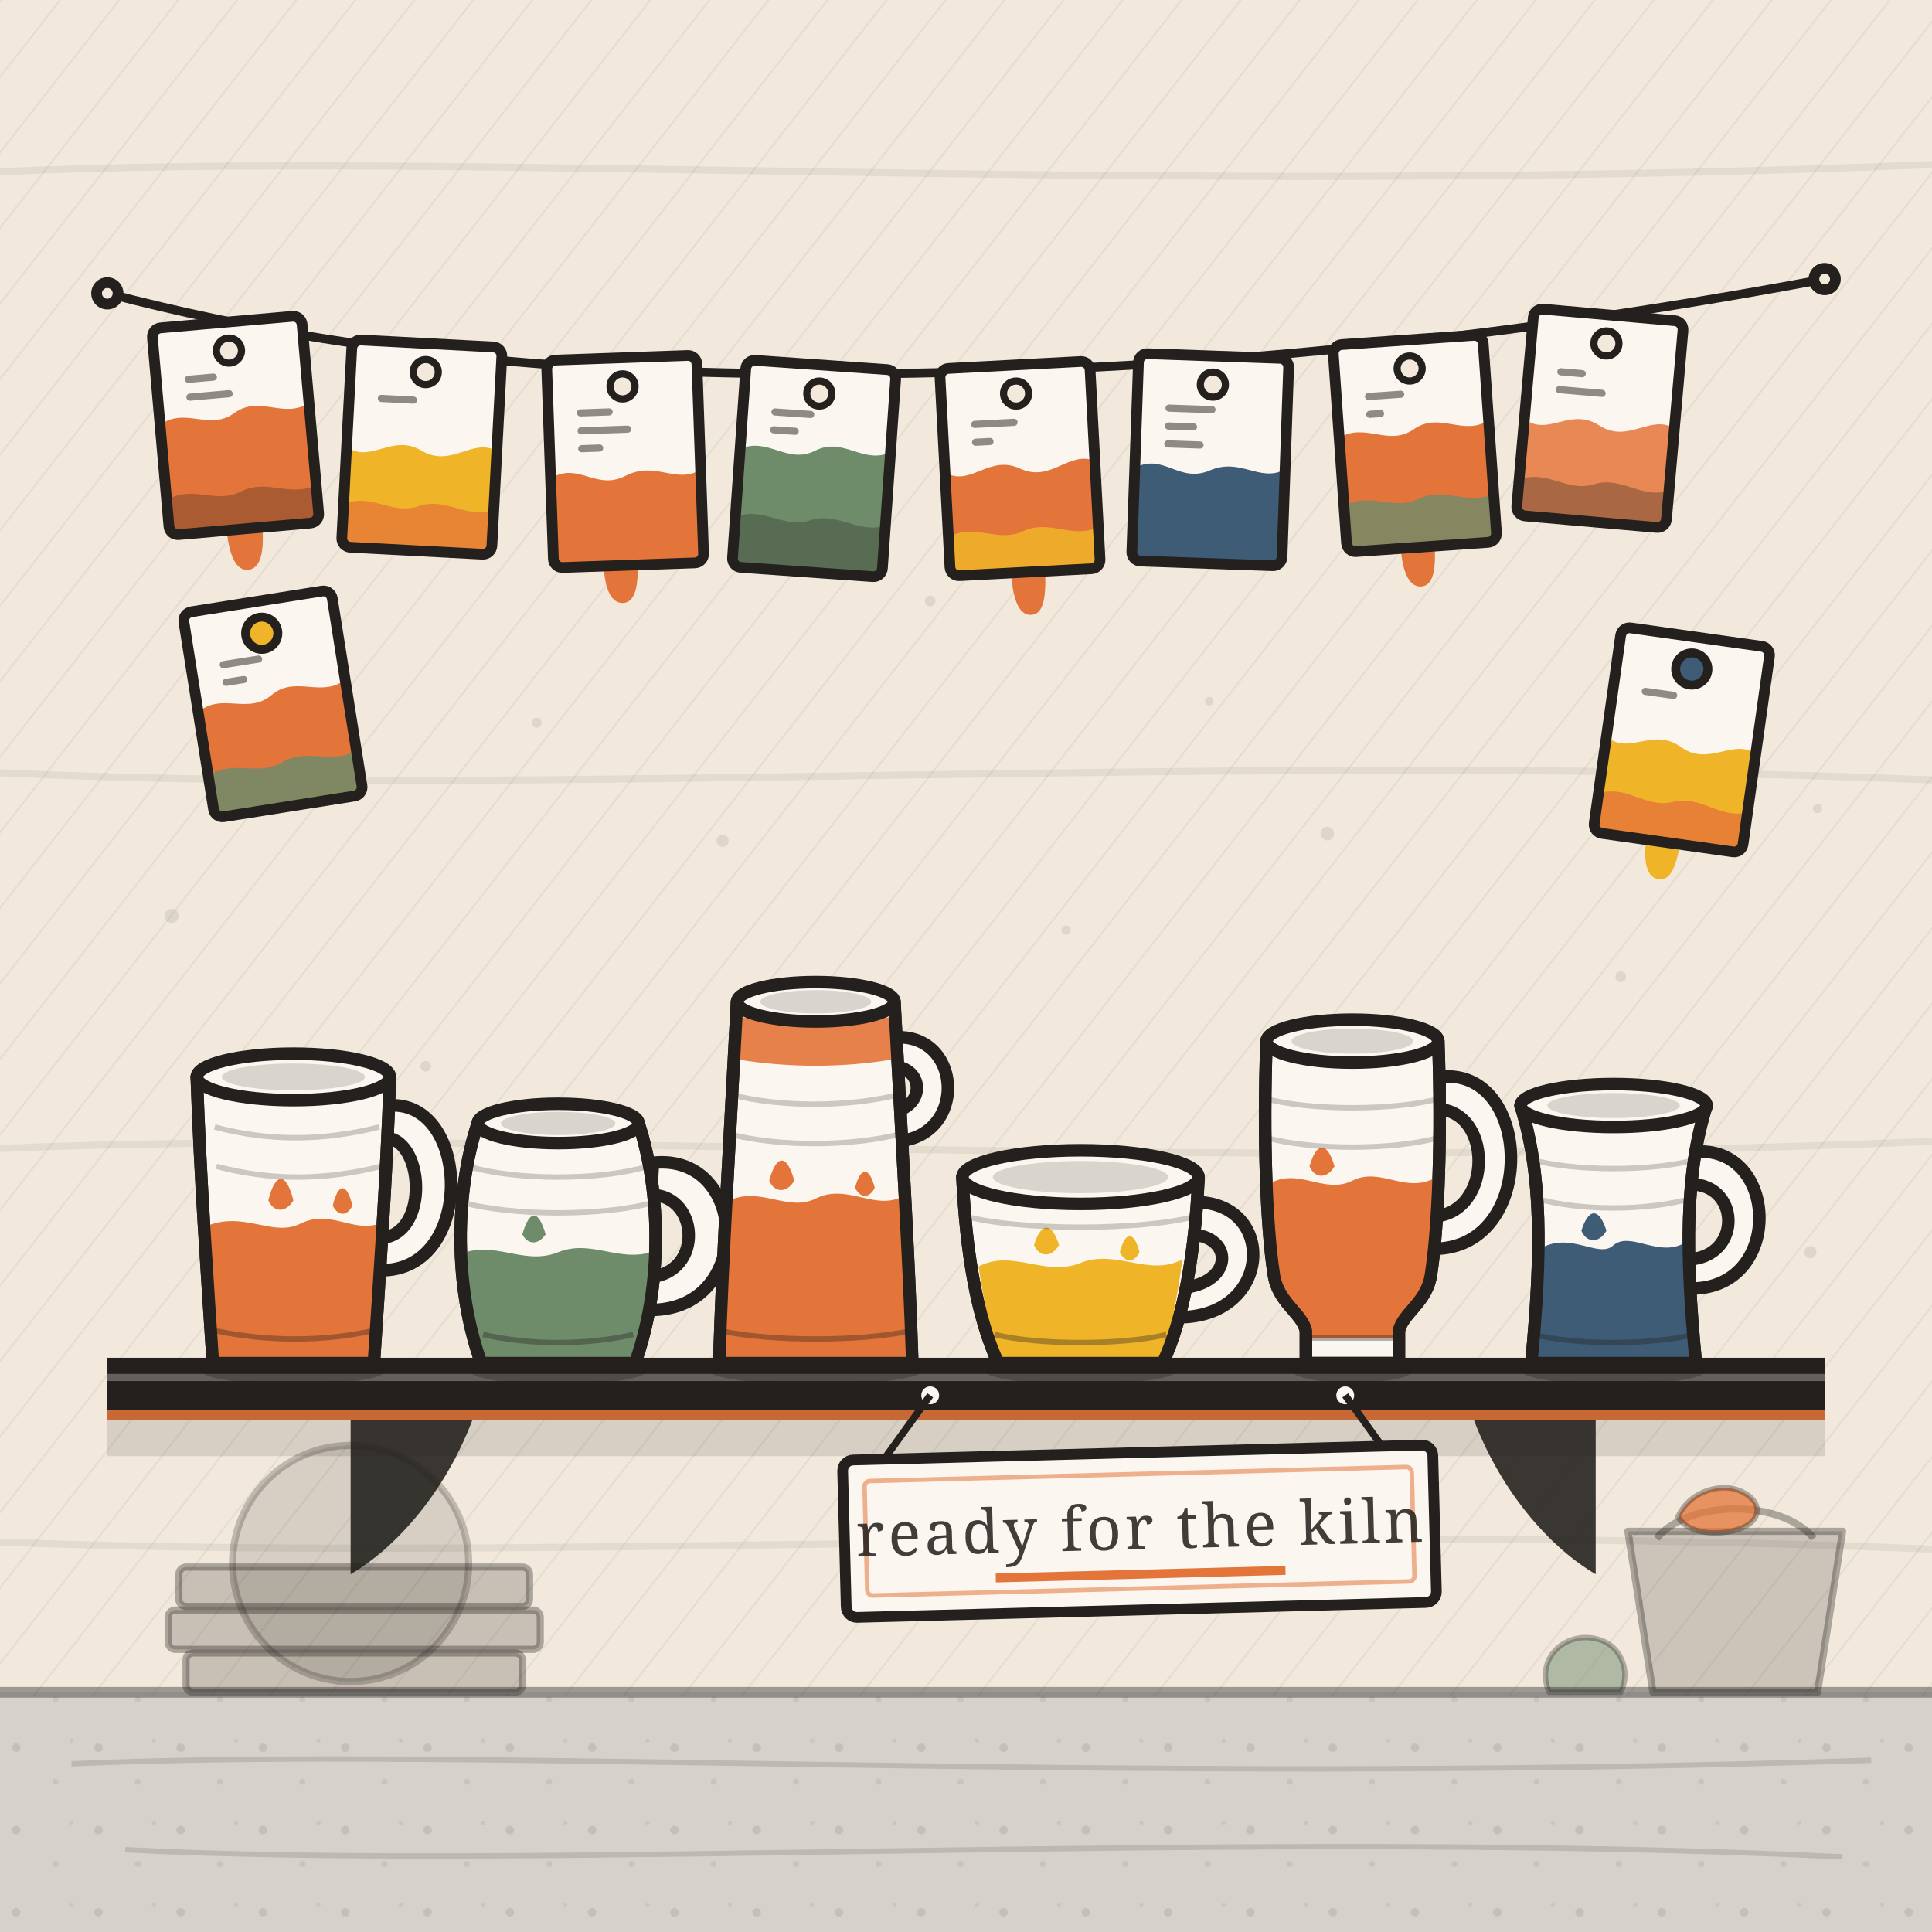
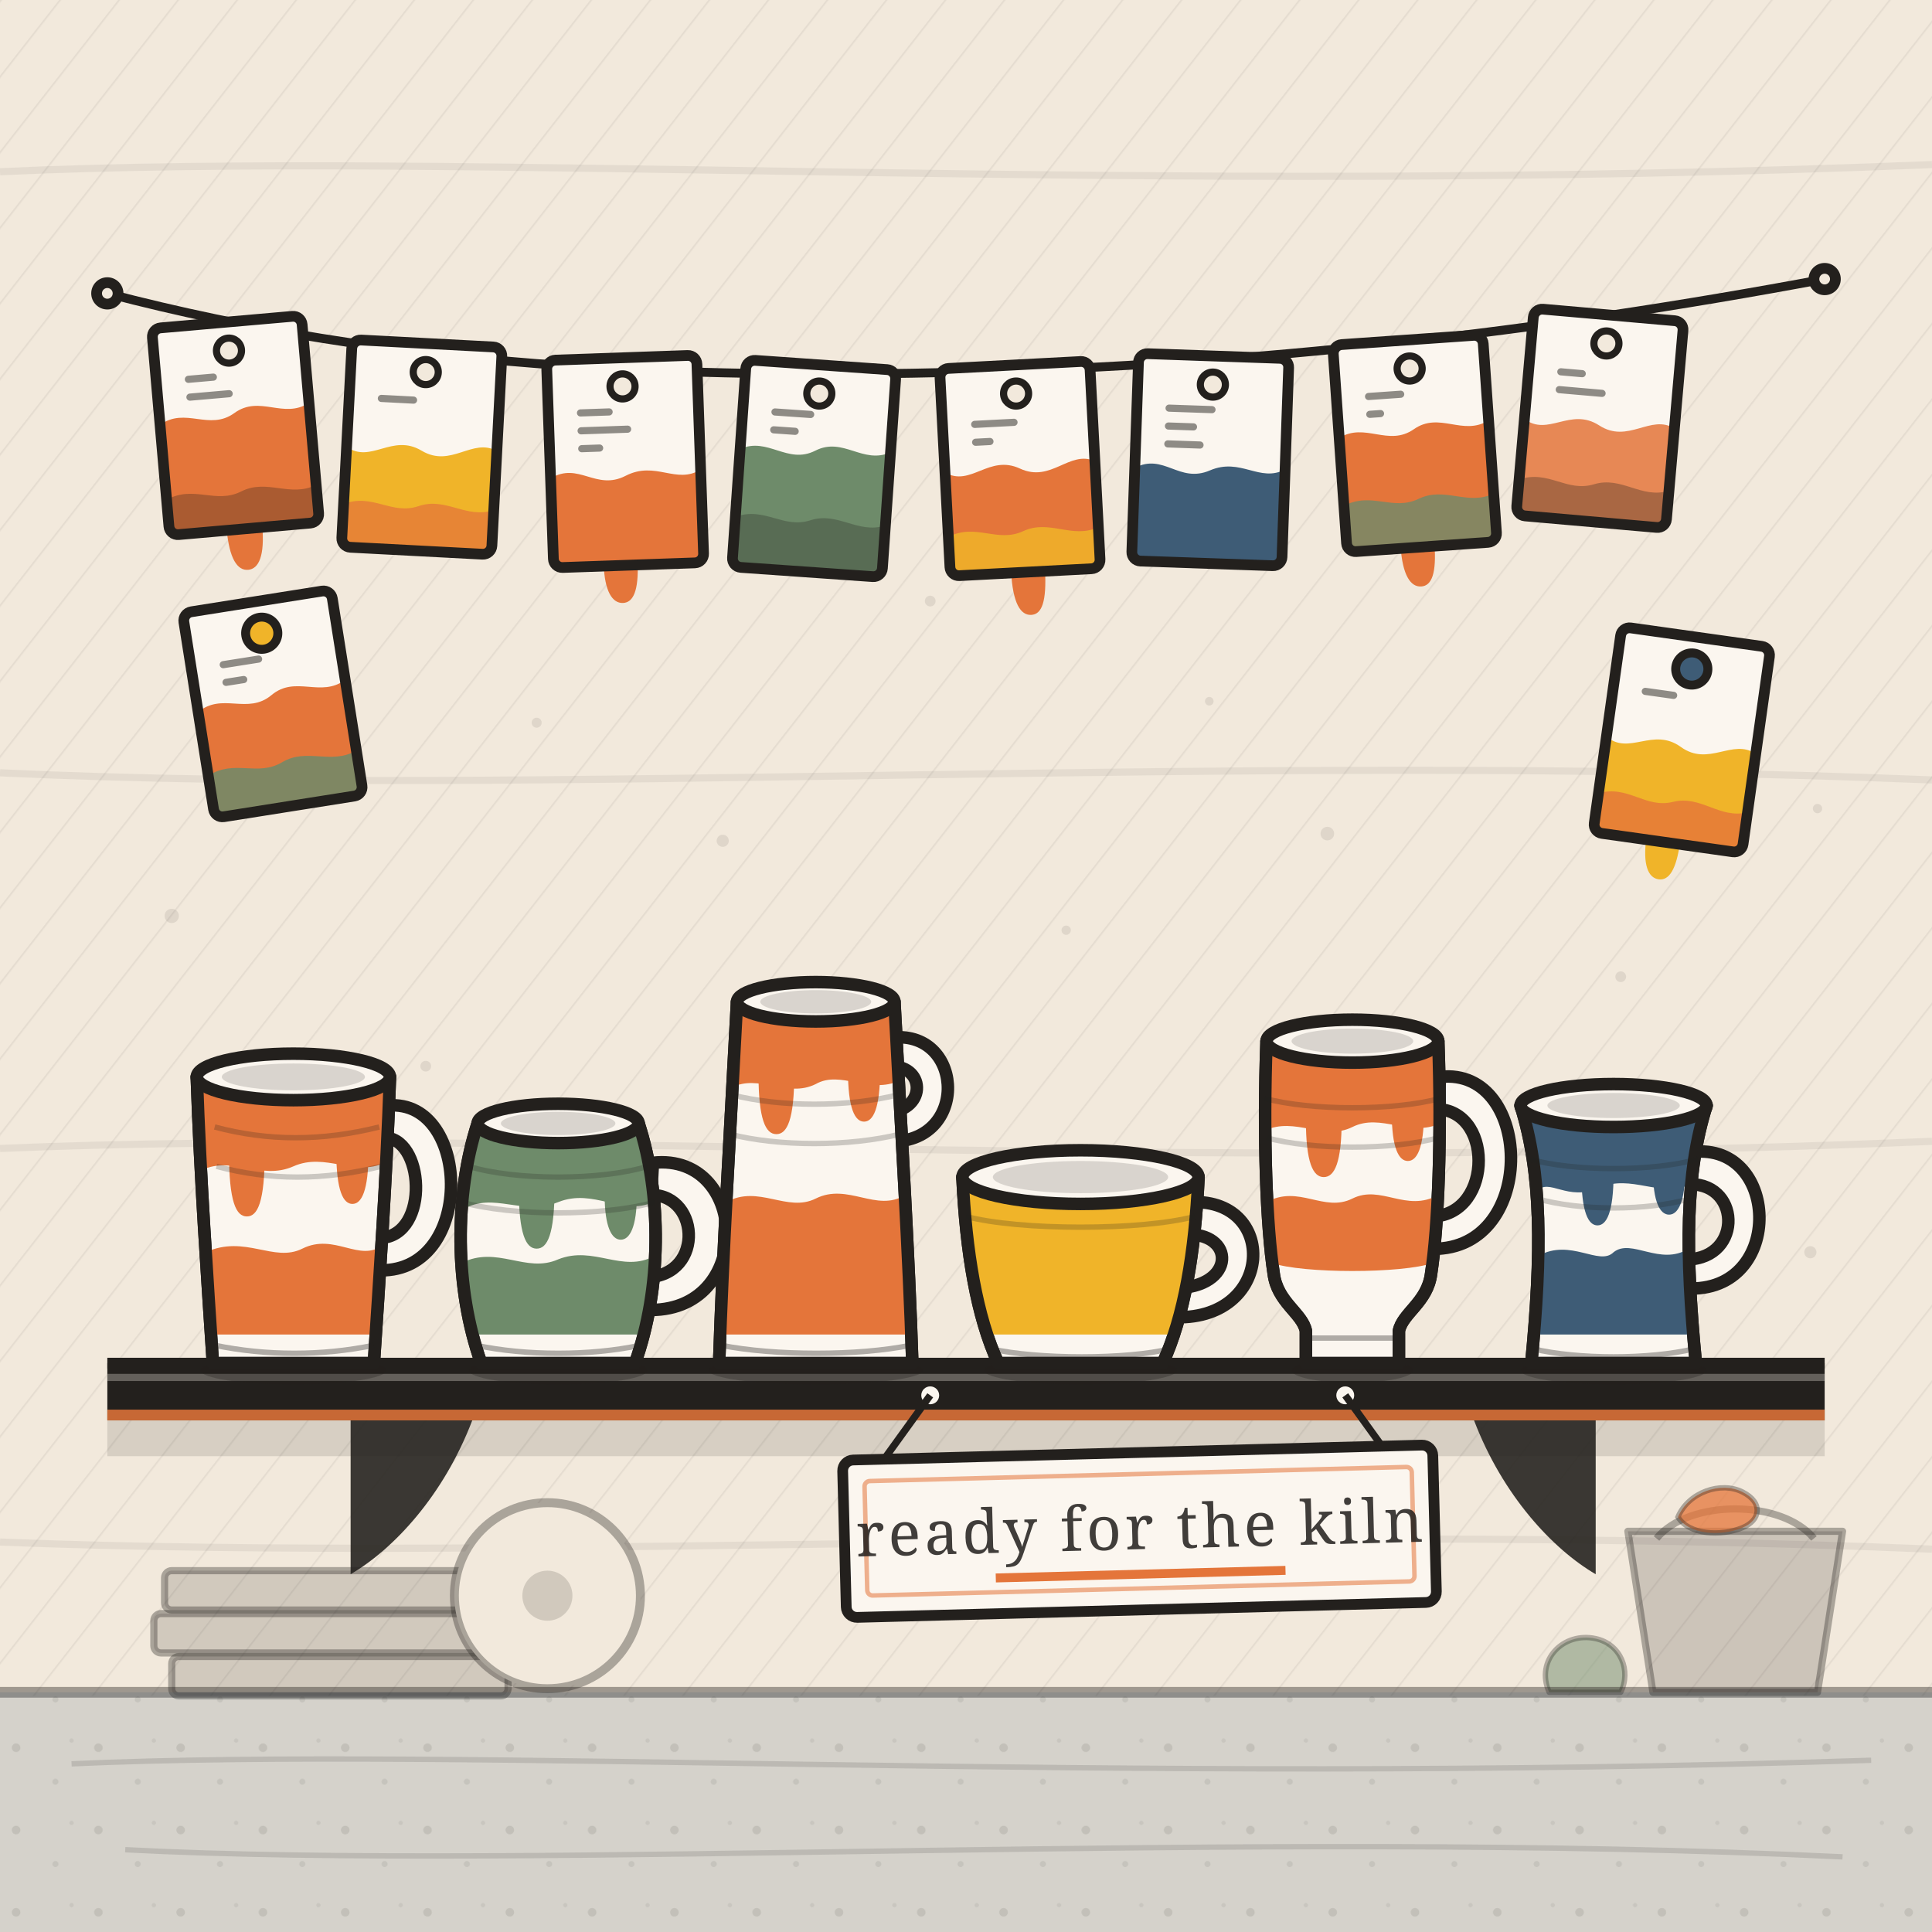
<svg xmlns="http://www.w3.org/2000/svg" viewBox="0 0 1080 1080">
  <defs>
    <pattern id="hatch" width="26" height="26" patternUnits="userSpaceOnUse" patternTransform="rotate(38)">
      <path d="M0 0V26" stroke="#23201D" stroke-opacity="0.055" stroke-width="2" />
    </pattern>
    <pattern id="grit" width="46" height="46" patternUnits="userSpaceOnUse">
      <circle cx="9" cy="11" r="2.4" fill="#23201D" fill-opacity="0.10" />
      <circle cx="31" cy="30" r="1.7" fill="#23201D" fill-opacity="0.08" />
      <circle cx="40" cy="7" r="1.2" fill="#23201D" fill-opacity="0.07" />
    </pattern>
  </defs>
  <rect x="0" y="0" width="1080" height="1080" fill="#F2E9DC" />
  <rect x="0" y="0" width="1080" height="948" fill="url(#hatch)" />
  <g fill="none" stroke="#23201D" stroke-opacity="0.07" stroke-width="4">
    <path d="M0 96C260 84 640 110 1080 92" />
    <path d="M0 432C300 446 690 420 1080 436" />
    <path d="M0 642C280 630 660 656 1080 638" />
    <path d="M0 862C300 874 700 850 1080 866" />
  </g>
  <g fill="#23201D" fill-opacity="0.09">
    <circle cx="96" cy="512" r="4" />
    <circle cx="238" cy="596" r="3" />
    <circle cx="404" cy="470" r="3.4" />
    <circle cx="596" cy="520" r="2.6" />
    <circle cx="742" cy="466" r="3.8" />
    <circle cx="906" cy="546" r="3" />
    <circle cx="1016" cy="452" r="2.6" />
    <circle cx="168" cy="702" r="3" />
    <circle cx="1012" cy="700" r="3.4" />
    <circle cx="520" cy="336" r="3" />
    <circle cx="676" cy="392" r="2.4" />
    <circle cx="300" cy="404" r="2.8" />
  </g>
  <path d="M60 164C220 206 380 212 540 208C700 204 860 186 1020 156" fill="none" stroke="#23201D" stroke-width="5" />
  <circle cx="60" cy="164" r="9" fill="#23201D" />
  <circle cx="1020" cy="156" r="9" fill="#23201D" />
  <circle cx="60" cy="164" r="3" fill="#F2E9DC" />
  <circle cx="1020" cy="156" r="3" fill="#F2E9DC" />
  <g stroke="#23201D" stroke-width="5" fill="none" stroke-linecap="round">
    <path d="M128 181V196" />
    <path d="M238 193V208" />
    <path d="M348 201V216" />
    <path d="M458 206V220" />
    <path d="M568 206V220" />
    <path d="M678 201V215" />
    <path d="M788 193V206" />
    <path d="M898 178V192" />
  </g>
  <g transform="translate(128 196) rotate(-5) translate(-42 -16)">
    <rect x="0" y="0" width="84" height="116" rx="5" fill="#FBF6EF" />
    <path d="M0 54C15 45 27 60 42 51C57 42 69 57 84 49V116H0Z" fill="#E4753A" />
    <path d="M0 96C16 89 27 101 42 95C57 89 69 101 84 95V116H0Z" fill="#23201D" fill-opacity="0.30" />
    <path d="M32 115C32 132 36 139 42 139C48 139 52 132 52 115Z" fill="#E4753A" />
    <g stroke="#23201D" stroke-opacity="0.5" stroke-width="4" stroke-linecap="round">
      <path d="M18 30H32" />
      <path d="M18 40H40" />
    </g>
    <rect x="0" y="0" width="84" height="116" rx="5" fill="none" stroke="#23201D" stroke-width="6" />
    <circle cx="42" cy="16" r="7" fill="#F2E9DC" stroke="#23201D" stroke-width="4" />
  </g>
  <g transform="translate(238 208) rotate(3) translate(-42 -16)">
    <rect x="0" y="0" width="84" height="116" rx="5" fill="#FBF6EF" />
    <path d="M0 60C14 69 25 51 42 60C59 69 70 51 84 58V116H0Z" fill="#F0B429" />
    <path d="M0 92C16 85 27 97 42 91C57 85 69 97 84 91V116H0Z" fill="#E4753A" fill-opacity="0.75" />
    <g stroke="#23201D" stroke-opacity="0.5" stroke-width="4" stroke-linecap="round">
      <path d="M18 32H36" />
    </g>
    <rect x="0" y="0" width="84" height="116" rx="5" fill="none" stroke="#23201D" stroke-width="6" />
    <circle cx="42" cy="16" r="7" fill="#F2E9DC" stroke="#23201D" stroke-width="4" />
  </g>
  <g transform="translate(348 216) rotate(-2) translate(-42 -16)">
    <rect x="0" y="0" width="84" height="116" rx="5" fill="#FBF6EF" />
    <path d="M0 66C16 57 25 74 42 66C59 58 70 72 84 64V116H0Z" fill="#E4753A" />
    <path d="M28 115C28 130 32 137 38 137C44 137 47 130 47 115Z" fill="#E4753A" />
    <g stroke="#23201D" stroke-opacity="0.5" stroke-width="4" stroke-linecap="round">
      <path d="M18 30H34" />
      <path d="M18 40H44" />
      <path d="M18 50H28" />
    </g>
    <rect x="0" y="0" width="84" height="116" rx="5" fill="none" stroke="#23201D" stroke-width="6" />
    <circle cx="42" cy="16" r="7" fill="#F2E9DC" stroke="#23201D" stroke-width="4" />
  </g>
  <g transform="translate(458 220) rotate(4) translate(-42 -16)">
    <rect x="0" y="0" width="84" height="116" rx="5" fill="#FBF6EF" />
    <path d="M0 50C15 42 27 57 42 48C57 39 69 54 84 46V116H0Z" fill="#6E8B6A" />
    <path d="M0 88C16 81 27 93 42 87C57 81 69 93 84 87V116H0Z" fill="#23201D" fill-opacity="0.28" />
    <g stroke="#23201D" stroke-opacity="0.5" stroke-width="4" stroke-linecap="round">
      <path d="M18 28H38" />
      <path d="M18 38H30" />
    </g>
    <rect x="0" y="0" width="84" height="116" rx="5" fill="none" stroke="#23201D" stroke-width="6" />
    <circle cx="42" cy="16" r="7" fill="#F2E9DC" stroke="#23201D" stroke-width="4" />
  </g>
  <g transform="translate(568 220) rotate(-3) translate(-42 -16)">
    <rect x="0" y="0" width="84" height="116" rx="5" fill="#FBF6EF" />
    <path d="M0 58C14 67 25 49 42 58C59 67 70 49 84 56V116H0Z" fill="#E4753A" />
    <path d="M0 94C16 87 27 99 42 93C57 87 69 99 84 93V116H0Z" fill="#F0B429" fill-opacity="0.85" />
    <path d="M34 115C34 133 38 140 44 140C50 140 53 133 53 115Z" fill="#E4753A" />
    <g stroke="#23201D" stroke-opacity="0.5" stroke-width="4" stroke-linecap="round">
      <path d="M18 32H40" />
      <path d="M18 42H26" />
    </g>
    <rect x="0" y="0" width="84" height="116" rx="5" fill="none" stroke="#23201D" stroke-width="6" />
    <circle cx="42" cy="16" r="7" fill="#F2E9DC" stroke="#23201D" stroke-width="4" />
  </g>
  <g transform="translate(678 215) rotate(2) translate(-42 -16)">
    <rect x="0" y="0" width="84" height="116" rx="5" fill="#FBF6EF" />
    <path d="M0 64C16 55 25 72 42 64C59 56 70 70 84 62V116H0Z" fill="#3E5C76" />
    <g stroke="#23201D" stroke-opacity="0.5" stroke-width="4" stroke-linecap="round">
      <path d="M18 30H42" />
      <path d="M18 40H32" />
      <path d="M18 50H36" />
    </g>
    <rect x="0" y="0" width="84" height="116" rx="5" fill="none" stroke="#23201D" stroke-width="6" />
    <circle cx="42" cy="16" r="7" fill="#F2E9DC" stroke="#23201D" stroke-width="4" />
  </g>
  <g transform="translate(788 206) rotate(-4) translate(-42 -16)">
    <rect x="0" y="0" width="84" height="116" rx="5" fill="#FBF6EF" />
    <path d="M0 52C15 44 27 59 42 50C57 41 69 56 84 48V116H0Z" fill="#E4753A" />
    <path d="M0 90C16 83 27 95 42 89C57 83 69 95 84 89V116H0Z" fill="#6E8B6A" fill-opacity="0.8" />
    <path d="M30 115C30 131 34 138 40 138C46 138 49 131 49 115Z" fill="#E4753A" />
    <g stroke="#23201D" stroke-opacity="0.5" stroke-width="4" stroke-linecap="round">
      <path d="M18 30H36" />
      <path d="M18 40H24" />
    </g>
    <rect x="0" y="0" width="84" height="116" rx="5" fill="none" stroke="#23201D" stroke-width="6" />
    <circle cx="42" cy="16" r="7" fill="#F2E9DC" stroke="#23201D" stroke-width="4" />
  </g>
  <g transform="translate(898 192) rotate(5) translate(-42 -16)">
    <rect x="0" y="0" width="84" height="116" rx="5" fill="#FBF6EF" />
    <path d="M0 62C14 71 25 53 42 62C59 71 70 53 84 60V116H0Z" fill="#E4753A" fill-opacity="0.85" />
    <path d="M0 96C16 89 27 101 42 95C57 89 69 101 84 95V116H0Z" fill="#23201D" fill-opacity="0.32" />
    <g stroke="#23201D" stroke-opacity="0.5" stroke-width="4" stroke-linecap="round">
      <path d="M18 34H30" />
      <path d="M18 44H42" />
    </g>
    <rect x="0" y="0" width="84" height="116" rx="5" fill="none" stroke="#23201D" stroke-width="6" />
    <circle cx="42" cy="16" r="7" fill="#F2E9DC" stroke="#23201D" stroke-width="4" />
  </g>
  <g transform="translate(146 352) rotate(-9) translate(-42 -16)">
    <rect x="0" y="0" width="84" height="116" rx="5" fill="#FBF6EF" />
    <path d="M0 56C15 47 27 62 42 53C57 44 69 59 84 51V116H0Z" fill="#E4753A" />
    <path d="M0 92C16 85 27 97 42 91C57 85 69 97 84 91V116H0Z" fill="#6E8B6A" fill-opacity="0.85" />
    <g stroke="#23201D" stroke-opacity="0.5" stroke-width="4" stroke-linecap="round">
      <path d="M18 32H38" />
      <path d="M18 42H28" />
    </g>
    <rect x="0" y="0" width="84" height="116" rx="5" fill="none" stroke="#23201D" stroke-width="6" />
    <circle cx="42" cy="18" r="9" fill="#F0B429" stroke="#23201D" stroke-width="5" />
  </g>
  <g transform="translate(946 372) rotate(8) translate(-42 -16)">
    <rect x="0" y="0" width="84" height="116" rx="5" fill="#FBF6EF" />
    <path d="M0 62C14 71 25 53 42 62C59 71 70 53 84 60V116H0Z" fill="#F0B429" />
    <path d="M0 94C16 87 27 99 42 93C57 87 69 99 84 93V116H0Z" fill="#E4753A" fill-opacity="0.8" />
    <path d="M30 115C30 130 34 137 40 137C46 137 49 130 49 115Z" fill="#F0B429" />
    <g stroke="#23201D" stroke-opacity="0.5" stroke-width="4" stroke-linecap="round">
      <path d="M18 34H34" />
    </g>
    <rect x="0" y="0" width="84" height="116" rx="5" fill="none" stroke="#23201D" stroke-width="6" />
    <circle cx="42" cy="18" r="9" fill="#3E5C76" stroke="#23201D" stroke-width="5" />
  </g>
  <rect x="60" y="794" width="960" height="20" fill="#23201D" fill-opacity="0.13" />
  <path d="M196 794V880C220 866 248 836 264 794Z" fill="#23201D" fill-opacity="0.88" />
  <path d="M892 794V880C868 866 840 836 824 794Z" fill="#23201D" fill-opacity="0.88" />
  <rect x="60" y="762" width="960" height="32" fill="#23201D" />
  <rect x="60" y="768" width="960" height="4" fill="#FBF6EF" fill-opacity="0.30" />
  <rect x="60" y="788" width="960" height="6" fill="#E4753A" fill-opacity="0.85" />
  <path d="M60 762H1020" stroke="#23201D" stroke-width="6" />
  <g fill="#23201D" fill-opacity="0.30">
    <ellipse cx="164" cy="766" rx="52" ry="8" />
    <ellipse cx="312" cy="766" rx="50" ry="8" />
    <ellipse cx="456" cy="766" rx="60" ry="8" />
    <ellipse cx="604" cy="766" rx="54" ry="8" />
    <ellipse cx="756" cy="766" rx="34" ry="7" />
    <ellipse cx="902" cy="766" rx="52" ry="8" />
  </g>
  <g stroke-linejoin="round">
    <path d="M217 618C264 614 266 714 210 710L210 692C240 694 238 638 216 636Z" fill="#FBF6EF" stroke="#23201D" stroke-width="7" />
    <path d="M110 602C112 660 116 716 119 762L209 762C212 716 216 660 218 602Z" fill="#FBF6EF" stroke="#23201D" stroke-width="7" />
-     <path d="M114 686C136 676 152 692 168 684C186 675 200 692 216 682C217 716 212 740 209 762L119 762C116 736 113 710 114 686Z" fill="#E4753A" />
-     <path d="M150 671C154 655 160 655 164 671C160 678 153 678 150 671Z" fill="#E4753A" />
-     <path d="M186 674C189 661 194 661 197 674C194 680 189 680 186 674Z" fill="#E4753A" />
+     <path d="M111 606H217L215 650C198 658 182 644 164 652C146 660 130 646 113 654Z" fill="#E4753A" />
+     <path d="M128 644C128 672 132 680 138 680C144 680 148 672 148 644Z" fill="#E4753A" />
+     <path d="M188 644C188 666 192 673 197 673C202 673 206 666 206 644Z" fill="#E4753A" />
+     <path d="M115 700C137 690 153 706 169 698C187 689 201 706 214 696C213 716 212 732 211 746L117 746C116 730 115 714 115 700Z" fill="#E4753A" />
    <path d="M110 602C112 660 116 716 119 762L209 762C212 716 216 660 218 602Z" fill="none" stroke="#23201D" stroke-width="7" />
    <g fill="none" stroke="#23201D" stroke-opacity="0.22" stroke-width="3">
      <path d="M120 630C150 638 180 638 212 630" />
      <path d="M121 652C151 660 181 660 213 652" />
    </g>
-     <path d="M121 744C150 750 180 750 208 744" fill="none" stroke="#23201D" stroke-opacity="0.35" stroke-width="3" />
+     <path d="M120 752C149 758 180 758 209 752" fill="none" stroke="#23201D" stroke-opacity="0.35" stroke-width="3" />
    <ellipse cx="164" cy="602" rx="54" ry="13" fill="#FBF6EF" stroke="#23201D" stroke-width="7" />
    <ellipse cx="164" cy="602" rx="40" ry="7.5" fill="#23201D" fill-opacity="0.16" />
  </g>
  <g stroke-linejoin="round">
    <path d="M365 650C420 644 422 738 358 732L358 714C394 716 392 668 364 668Z" fill="#FBF6EF" stroke="#23201D" stroke-width="7" />
    <path d="M267 628C254 668 254 720 269 762L355 762C370 720 370 668 357 628Z" fill="#FBF6EF" stroke="#23201D" stroke-width="7" />
-     <path d="M255 702C276 692 292 708 312 700C332 692 348 708 369 698C366 722 359 744 355 762L269 762C265 744 258 722 255 702Z" fill="#6E8B6A" />
-     <path d="M292 690C296 676 301 676 305 690C301 696 295 696 292 690Z" fill="#6E8B6A" />
+     <path d="M265 632H359L365 672C348 680 332 664 312 672C292 680 276 666 259 676Z" fill="#6E8B6A" />
+     <path d="M290 664C290 690 294 698 300 698C306 698 310 690 310 664Z" fill="#6E8B6A" />
+     <path d="M338 668C338 686 342 693 347 693C352 693 356 686 356 668Z" fill="#6E8B6A" />
+     <path d="M258 706C278 696 294 712 312 704C332 696 348 712 366 702C364 718 361 732 359 746L265 746C262 732 260 718 258 706Z" fill="#6E8B6A" />
    <path d="M267 628C254 668 254 720 269 762L355 762C370 720 370 668 357 628Z" fill="none" stroke="#23201D" stroke-width="7" />
    <g fill="none" stroke="#23201D" stroke-opacity="0.22" stroke-width="3">
      <path d="M262 652C288 660 336 660 362 652" />
      <path d="M258 672C286 680 338 680 366 672" />
    </g>
-     <path d="M270 746C296 752 328 752 354 746" fill="none" stroke="#23201D" stroke-opacity="0.35" stroke-width="3" />
+     <path d="M266 752C294 758 330 758 358 752" fill="none" stroke="#23201D" stroke-opacity="0.35" stroke-width="3" />
    <ellipse cx="312" cy="628" rx="45" ry="11" fill="#FBF6EF" stroke="#23201D" stroke-width="7" />
    <ellipse cx="312" cy="628" rx="32" ry="6.5" fill="#23201D" fill-opacity="0.16" />
  </g>
  <g stroke-linejoin="round">
    <path d="M499 580C540 576 542 642 494 638L494 622C518 622 518 596 498 596Z" fill="#FBF6EF" stroke="#23201D" stroke-width="7" />
    <path d="M412 560C408 636 404 700 402 762L510 762C508 700 504 636 500 560Z" fill="#FBF6EF" stroke="#23201D" stroke-width="7" />
-     <path d="M411 568C440 573 472 573 501 568C501 578 500 585 500 592C472 597 440 597 411 592C411 584 411 576 411 568Z" fill="#E4753A" fill-opacity="0.9" />
-     <path d="M406 672C424 662 440 678 456 670C474 661 490 678 506 668C507 700 508 732 510 762L402 762C403 730 405 700 406 672Z" fill="#E4753A" />
-     <path d="M430 660C434 645 440 645 444 660C440 667 433 667 430 660Z" fill="#E4753A" />
-     <path d="M478 664C481 652 486 652 489 664C486 670 481 670 478 664Z" fill="#E4753A" />
+     <path d="M412 564H500L503 604C486 612 470 598 456 606C440 614 424 600 409 608Z" fill="#E4753A" />
+     <path d="M424 600C424 626 428 634 434 634C440 634 444 626 444 600Z" fill="#E4753A" />
+     <path d="M474 598C474 620 478 627 483 627C488 627 492 620 492 598Z" fill="#E4753A" />
+     <path d="M406 672C424 662 440 678 456 670C474 661 490 678 506 668C507 696 508 722 509 746L403 746C404 722 405 696 406 672Z" fill="#E4753A" />
    <path d="M412 560C408 636 404 700 402 762L510 762C508 700 504 636 500 560Z" fill="none" stroke="#23201D" stroke-width="7" />
    <g fill="none" stroke="#23201D" stroke-opacity="0.22" stroke-width="3">
      <path d="M409 612C436 619 474 619 502 612" />
      <path d="M408 634C435 641 475 641 503 634" />
    </g>
-     <path d="M403 744C432 750 480 750 509 744" fill="none" stroke="#23201D" stroke-opacity="0.35" stroke-width="3" />
+     <path d="M403 752C433 758 480 758 509 752" fill="none" stroke="#23201D" stroke-opacity="0.35" stroke-width="3" />
    <ellipse cx="456" cy="560" rx="44" ry="11" fill="#FBF6EF" stroke="#23201D" stroke-width="7" />
    <ellipse cx="456" cy="560" rx="31" ry="6.5" fill="#23201D" fill-opacity="0.16" />
  </g>
  <g stroke-linejoin="round">
    <path d="M666 672C716 670 712 742 652 736L653 720C690 722 692 690 664 690Z" fill="#FBF6EF" stroke="#23201D" stroke-width="7" />
    <path d="M538 658C540 700 546 736 558 762L650 762C662 736 668 700 670 658Z" fill="#FBF6EF" stroke="#23201D" stroke-width="7" />
-     <path d="M547 708C566 698 584 714 604 706C624 698 642 714 661 704C658 726 654 746 650 762L558 762C554 746 550 728 547 708Z" fill="#F0B429" />
-     <path d="M578 696C582 683 588 683 592 696C588 703 581 703 578 696Z" fill="#F0B429" />
-     <path d="M626 700C629 688 634 688 637 700C634 706 629 706 626 700Z" fill="#F0B429" />
+     <path d="M538 662H670C667 692 661 722 654 746L554 746C547 722 541 692 538 662Z" fill="#F0B429" />
    <path d="M538 658C540 700 546 736 558 762L650 762C662 736 668 700 670 658Z" fill="none" stroke="#23201D" stroke-width="7" />
    <g fill="none" stroke="#23201D" stroke-opacity="0.22" stroke-width="3">
      <path d="M540 680C570 688 638 688 668 680" />
    </g>
-     <path d="M556 746C580 752 628 752 652 746" fill="none" stroke="#23201D" stroke-opacity="0.35" stroke-width="3" />
+     <path d="M554 754C580 760 630 760 654 754" fill="none" stroke="#23201D" stroke-opacity="0.35" stroke-width="3" />
    <ellipse cx="604" cy="658" rx="66" ry="15" fill="#FBF6EF" stroke="#23201D" stroke-width="7" />
    <ellipse cx="604" cy="658" rx="49" ry="9" fill="#23201D" fill-opacity="0.16" />
  </g>
  <g stroke-linejoin="round">
    <path d="M805 602C858 596 860 702 798 698L798 680C834 682 836 622 804 620Z" fill="#FBF6EF" stroke="#23201D" stroke-width="7" />
    <path d="M708 582C706 636 708 686 712 712C714 728 728 734 730 744L730 762L782 762L782 744C784 734 798 728 800 712C804 686 806 636 804 582Z" fill="#FBF6EF" stroke="#23201D" stroke-width="7" />
-     <path d="M709 662C726 652 740 668 756 660C772 652 786 668 803 658C803 682 800 702 797 716C794 730 782 736 782 748L730 748C730 736 718 730 715 716C712 702 710 682 709 662Z" fill="#E4753A" />
-     <path d="M732 652C736 638 742 638 746 652C742 659 735 659 732 652Z" fill="#E4753A" />
+     <path d="M708 586H804L805 628C788 636 772 622 756 630C740 638 724 624 707 632Z" fill="#E4753A" />
+     <path d="M730 626C730 650 734 658 740 658C746 658 750 650 750 626Z" fill="#E4753A" />
+     <path d="M778 622C778 642 782 649 787 649C792 649 796 642 796 622Z" fill="#E4753A" />
+     <path d="M708 672C726 662 740 678 756 670C772 662 786 678 804 668C803 682 802 694 801 706C784 712 728 712 711 706C710 694 709 682 708 672Z" fill="#E4753A" />
    <path d="M708 582C706 636 708 686 712 712C714 728 728 734 730 744L730 762L782 762L782 744C784 734 798 728 800 712C804 686 806 636 804 582Z" fill="none" stroke="#23201D" stroke-width="7" />
    <g fill="none" stroke="#23201D" stroke-opacity="0.22" stroke-width="3">
      <path d="M707 614C732 621 780 621 805 614" />
      <path d="M708 636C733 643 779 643 804 636" />
    </g>
    <path d="M730 748H782" stroke="#23201D" stroke-opacity="0.35" stroke-width="3" />
    <ellipse cx="756" cy="582" rx="48" ry="12" fill="#FBF6EF" stroke="#23201D" stroke-width="7" />
    <ellipse cx="756" cy="582" rx="34" ry="7" fill="#23201D" fill-opacity="0.16" />
  </g>
  <g stroke-linejoin="round">
    <path d="M946 644C996 638 998 726 940 720L940 704C974 706 974 662 945 662Z" fill="#FBF6EF" stroke="#23201D" stroke-width="7" />
    <path d="M850 618C862 656 862 700 856 762L948 762C942 700 942 656 954 618Z" fill="#FBF6EF" stroke="#23201D" stroke-width="7" />
-     <path d="M861 698C878 688 894 704 902 696C912 688 928 704 943 694C946 720 947 742 948 762L856 762C857 742 858 720 861 698Z" fill="#3E5C76" />
-     <path d="M884 688C888 675 894 675 898 688C894 695 887 695 884 688Z" fill="#3E5C76" />
+     <path d="M851 622H953L945 662C928 670 912 656 894 664C876 672 866 658 859 666Z" fill="#3E5C76" />
+     <path d="M884 656C884 678 888 685 893 685C898 685 902 678 902 656Z" fill="#3E5C76" />
+     <path d="M924 654C924 672 928 679 933 679C938 679 942 672 942 654Z" fill="#3E5C76" />
+     <path d="M860 702C878 692 894 708 902 700C912 692 928 708 944 698C945 714 946 730 947 746L857 746C858 730 859 714 860 702Z" fill="#3E5C76" />
    <path d="M850 618C862 656 862 700 856 762L948 762C942 700 942 656 954 618Z" fill="none" stroke="#23201D" stroke-width="7" />
    <g fill="none" stroke="#23201D" stroke-opacity="0.22" stroke-width="3">
      <path d="M855 648C880 655 924 655 949 648" />
      <path d="M859 670C883 677 921 677 945 670" />
    </g>
-     <path d="M857 746C882 752 922 752 947 746" fill="none" stroke="#23201D" stroke-opacity="0.35" stroke-width="3" />
+     <path d="M857 754C882 760 922 760 947 754" fill="none" stroke="#23201D" stroke-opacity="0.35" stroke-width="3" />
    <ellipse cx="902" cy="618" rx="52" ry="12" fill="#FBF6EF" stroke="#23201D" stroke-width="7" />
    <ellipse cx="902" cy="618" rx="37" ry="7" fill="#23201D" fill-opacity="0.16" />
  </g>
  <circle cx="520" cy="780" r="5" fill="#FBF6EF" />
  <circle cx="752" cy="780" r="5" fill="#FBF6EF" />
  <path d="M520 780L494 816" stroke="#23201D" stroke-width="4" fill="none" />
  <path d="M752 780L778 816" stroke="#23201D" stroke-width="4" fill="none" />
  <g transform="rotate(-1.5 636 856)">
    <rect x="472" y="812" width="330" height="88" rx="6" fill="#FBF6EF" stroke="#23201D" stroke-width="6" />
    <rect x="484" y="824" width="306" height="64" rx="3" fill="none" stroke="#E4753A" stroke-opacity="0.55" stroke-width="2.5" />
    <text x="637" y="866" font-family="Georgia, serif" font-size="34" letter-spacing="2" fill="#23201D" fill-opacity="0.86" text-anchor="middle">ready for the kiln</text>
    <path d="M556 880H718" stroke="#E4753A" stroke-width="5" />
  </g>
-   <circle cx="196" cy="874" r="66" fill="#23201D" fill-opacity="0.13" />
-   <circle cx="196" cy="874" r="66" fill="none" stroke="#23201D" stroke-opacity="0.24" stroke-width="4" />
-   <g fill="#23201D" fill-opacity="0.20" stroke="#23201D" stroke-opacity="0.34" stroke-width="4">
-     <rect x="100" y="876" width="196" height="22" rx="4" />
-     <rect x="94" y="900" width="208" height="22" rx="4" />
-     <rect x="104" y="924" width="188" height="22" rx="4" />
-   </g>
+   <g fill="#23201D" fill-opacity="0.16" stroke="#23201D" stroke-opacity="0.34" stroke-width="4">
+     <rect x="92" y="878" width="196" height="22" rx="4" />
+     <rect x="86" y="902" width="208" height="22" rx="4" />
+     <rect x="96" y="926" width="188" height="22" rx="4" />
+   </g>
+   <circle cx="306" cy="892" r="52" fill="#F2E9DC" stroke="#23201D" stroke-opacity="0.34" stroke-width="5" />
+   <circle cx="306" cy="892" r="14" fill="#23201D" fill-opacity="0.16" />
  <path d="M910 856H1030L1016 946H924Z" fill="#23201D" fill-opacity="0.18" stroke="#23201D" stroke-opacity="0.34" stroke-width="4" stroke-linejoin="round" />
  <path d="M926 860C944 838 996 838 1014 860" fill="none" stroke="#23201D" stroke-opacity="0.34" stroke-width="4" />
  <path d="M938 848C944 834 962 828 974 834C986 840 984 850 974 854C962 859 944 858 938 848Z" fill="#E4753A" fill-opacity="0.75" stroke="#23201D" stroke-opacity="0.35" stroke-width="3" />
  <path d="M866 946C858 928 874 912 892 916C906 919 912 934 906 946Z" fill="#6E8B6A" fill-opacity="0.5" stroke="#23201D" stroke-opacity="0.32" stroke-width="3" stroke-linejoin="round" />
  <path d="M0 946H1080" stroke="#23201D" stroke-opacity="0.4" stroke-width="6" />
  <rect x="0" y="946" width="1080" height="134" fill="#3E5C76" fill-opacity="0.16" />
  <rect x="0" y="946" width="1080" height="134" fill="url(#grit)" />
  <g fill="none" stroke="#23201D" stroke-opacity="0.14" stroke-width="3">
    <path d="M40 986C260 976 620 998 1046 984" />
    <path d="M70 1034C300 1046 700 1022 1030 1038" />
  </g>
</svg>
